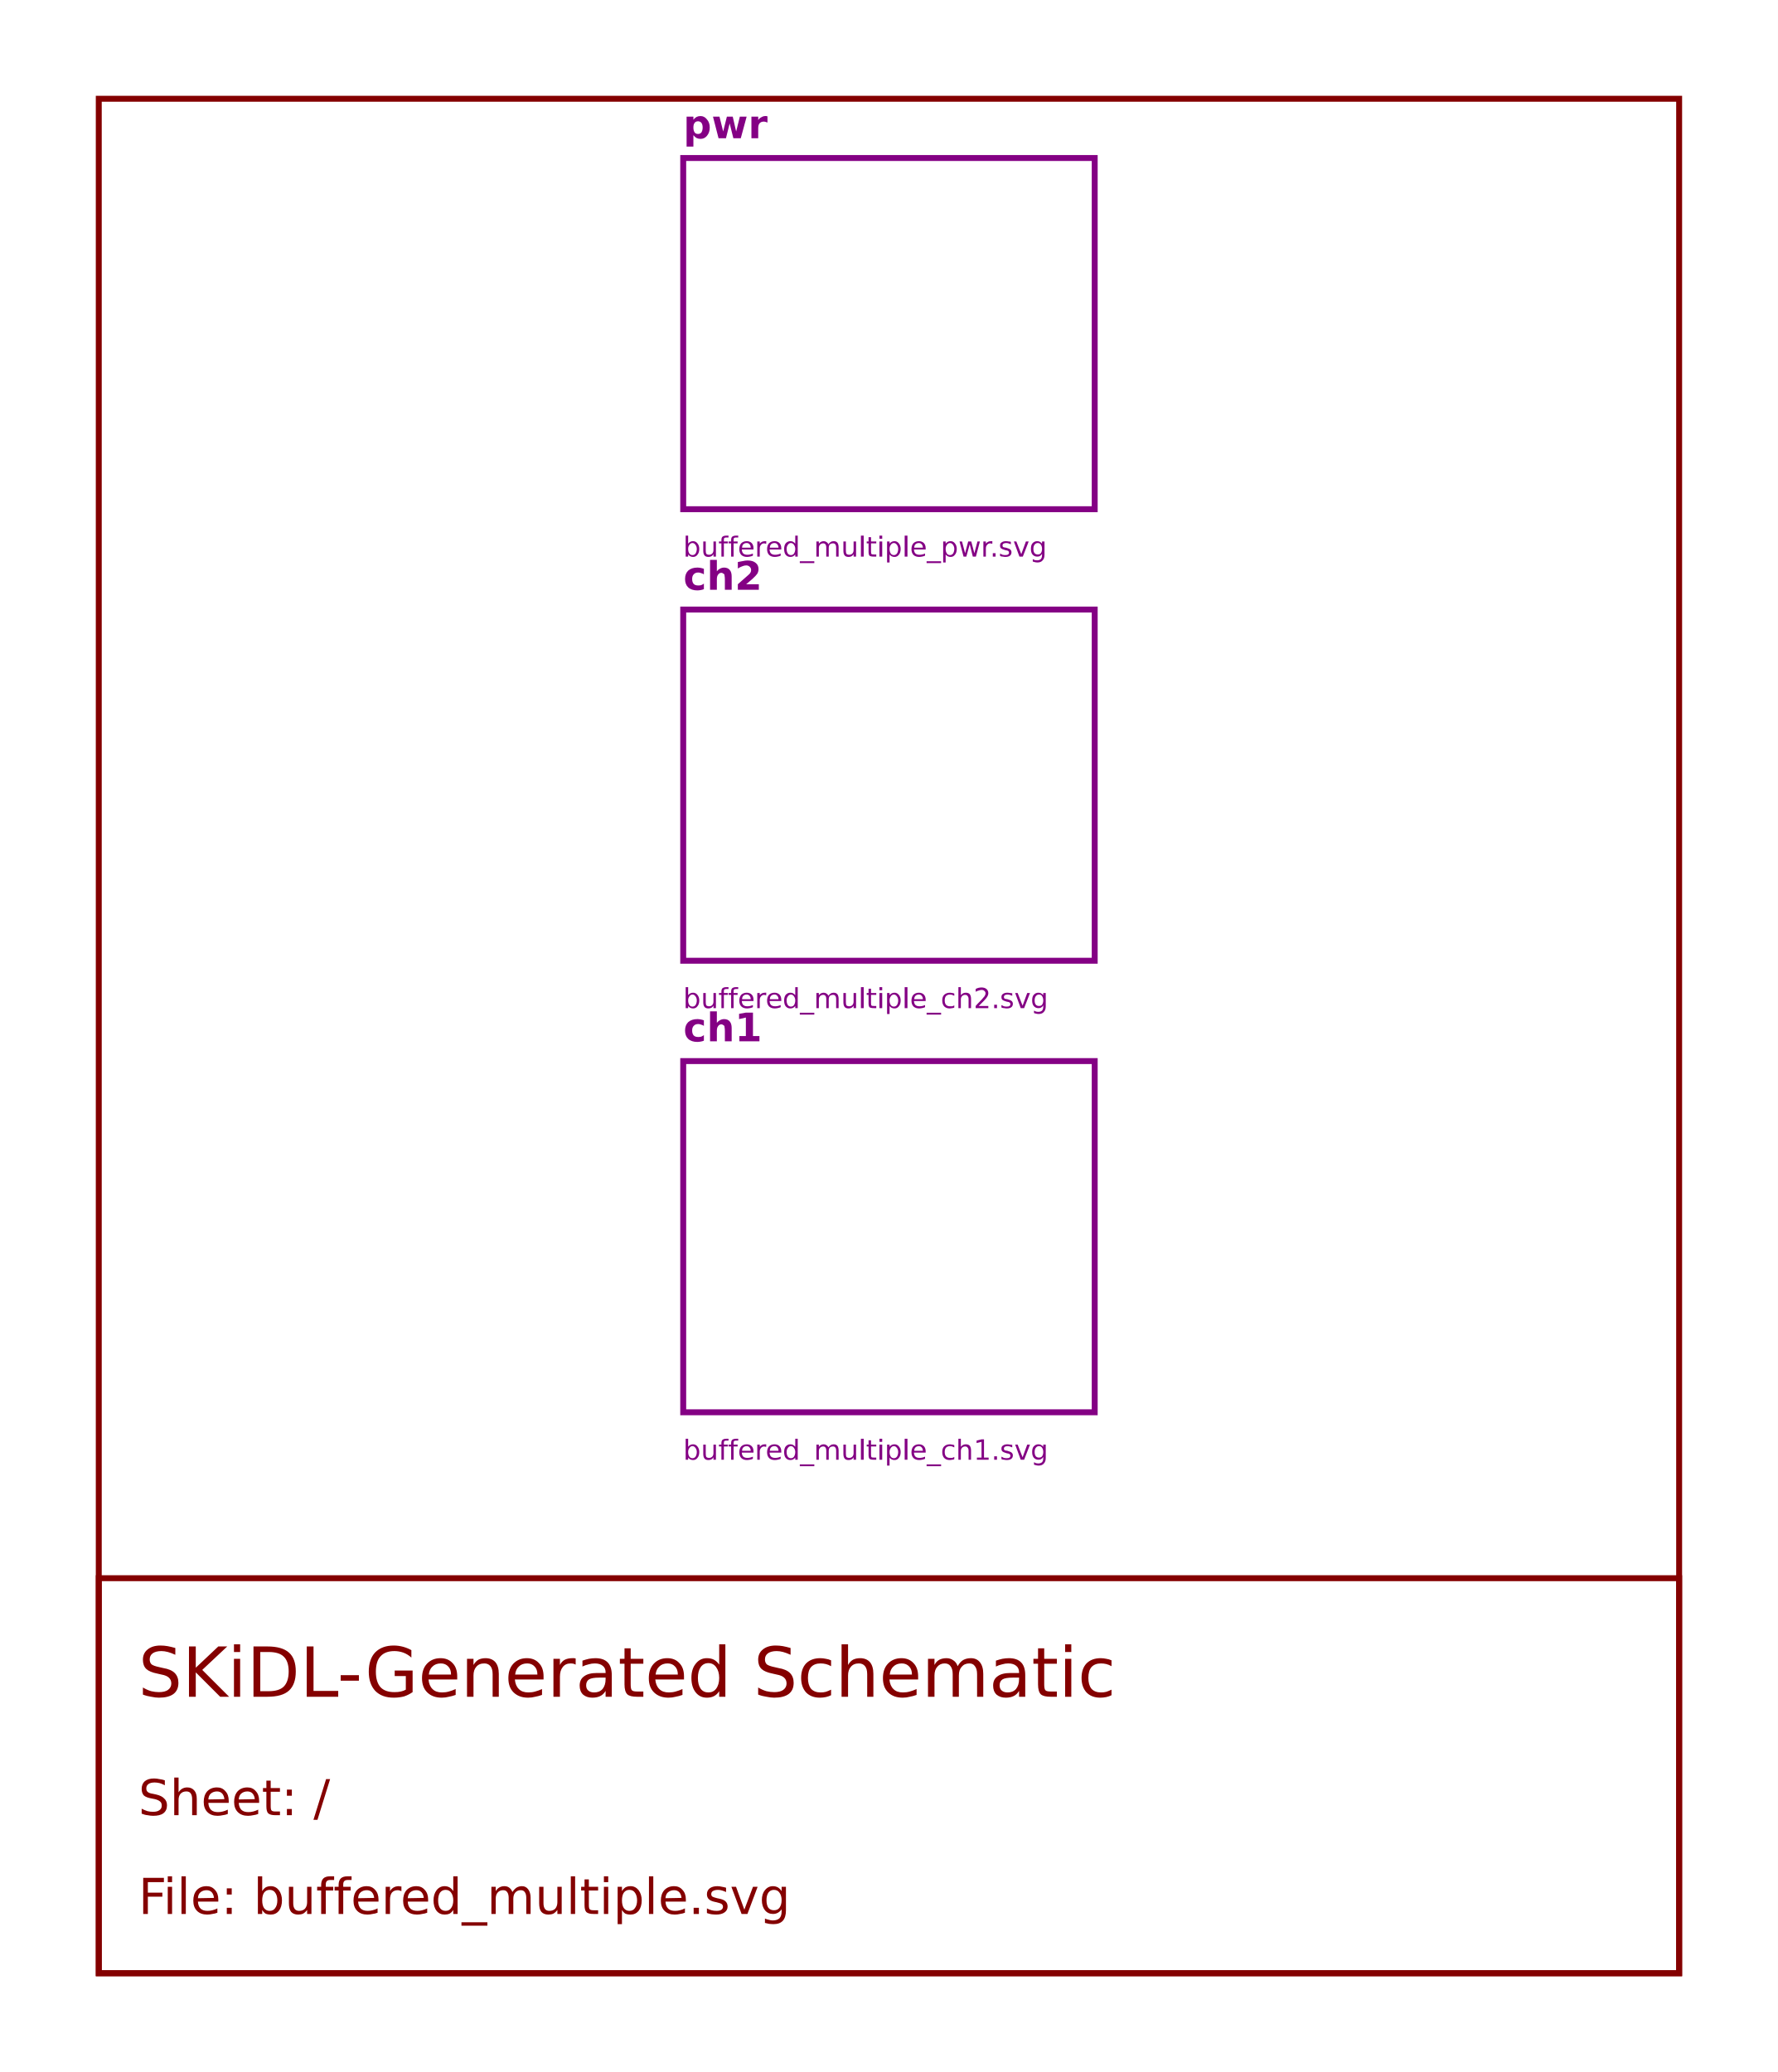
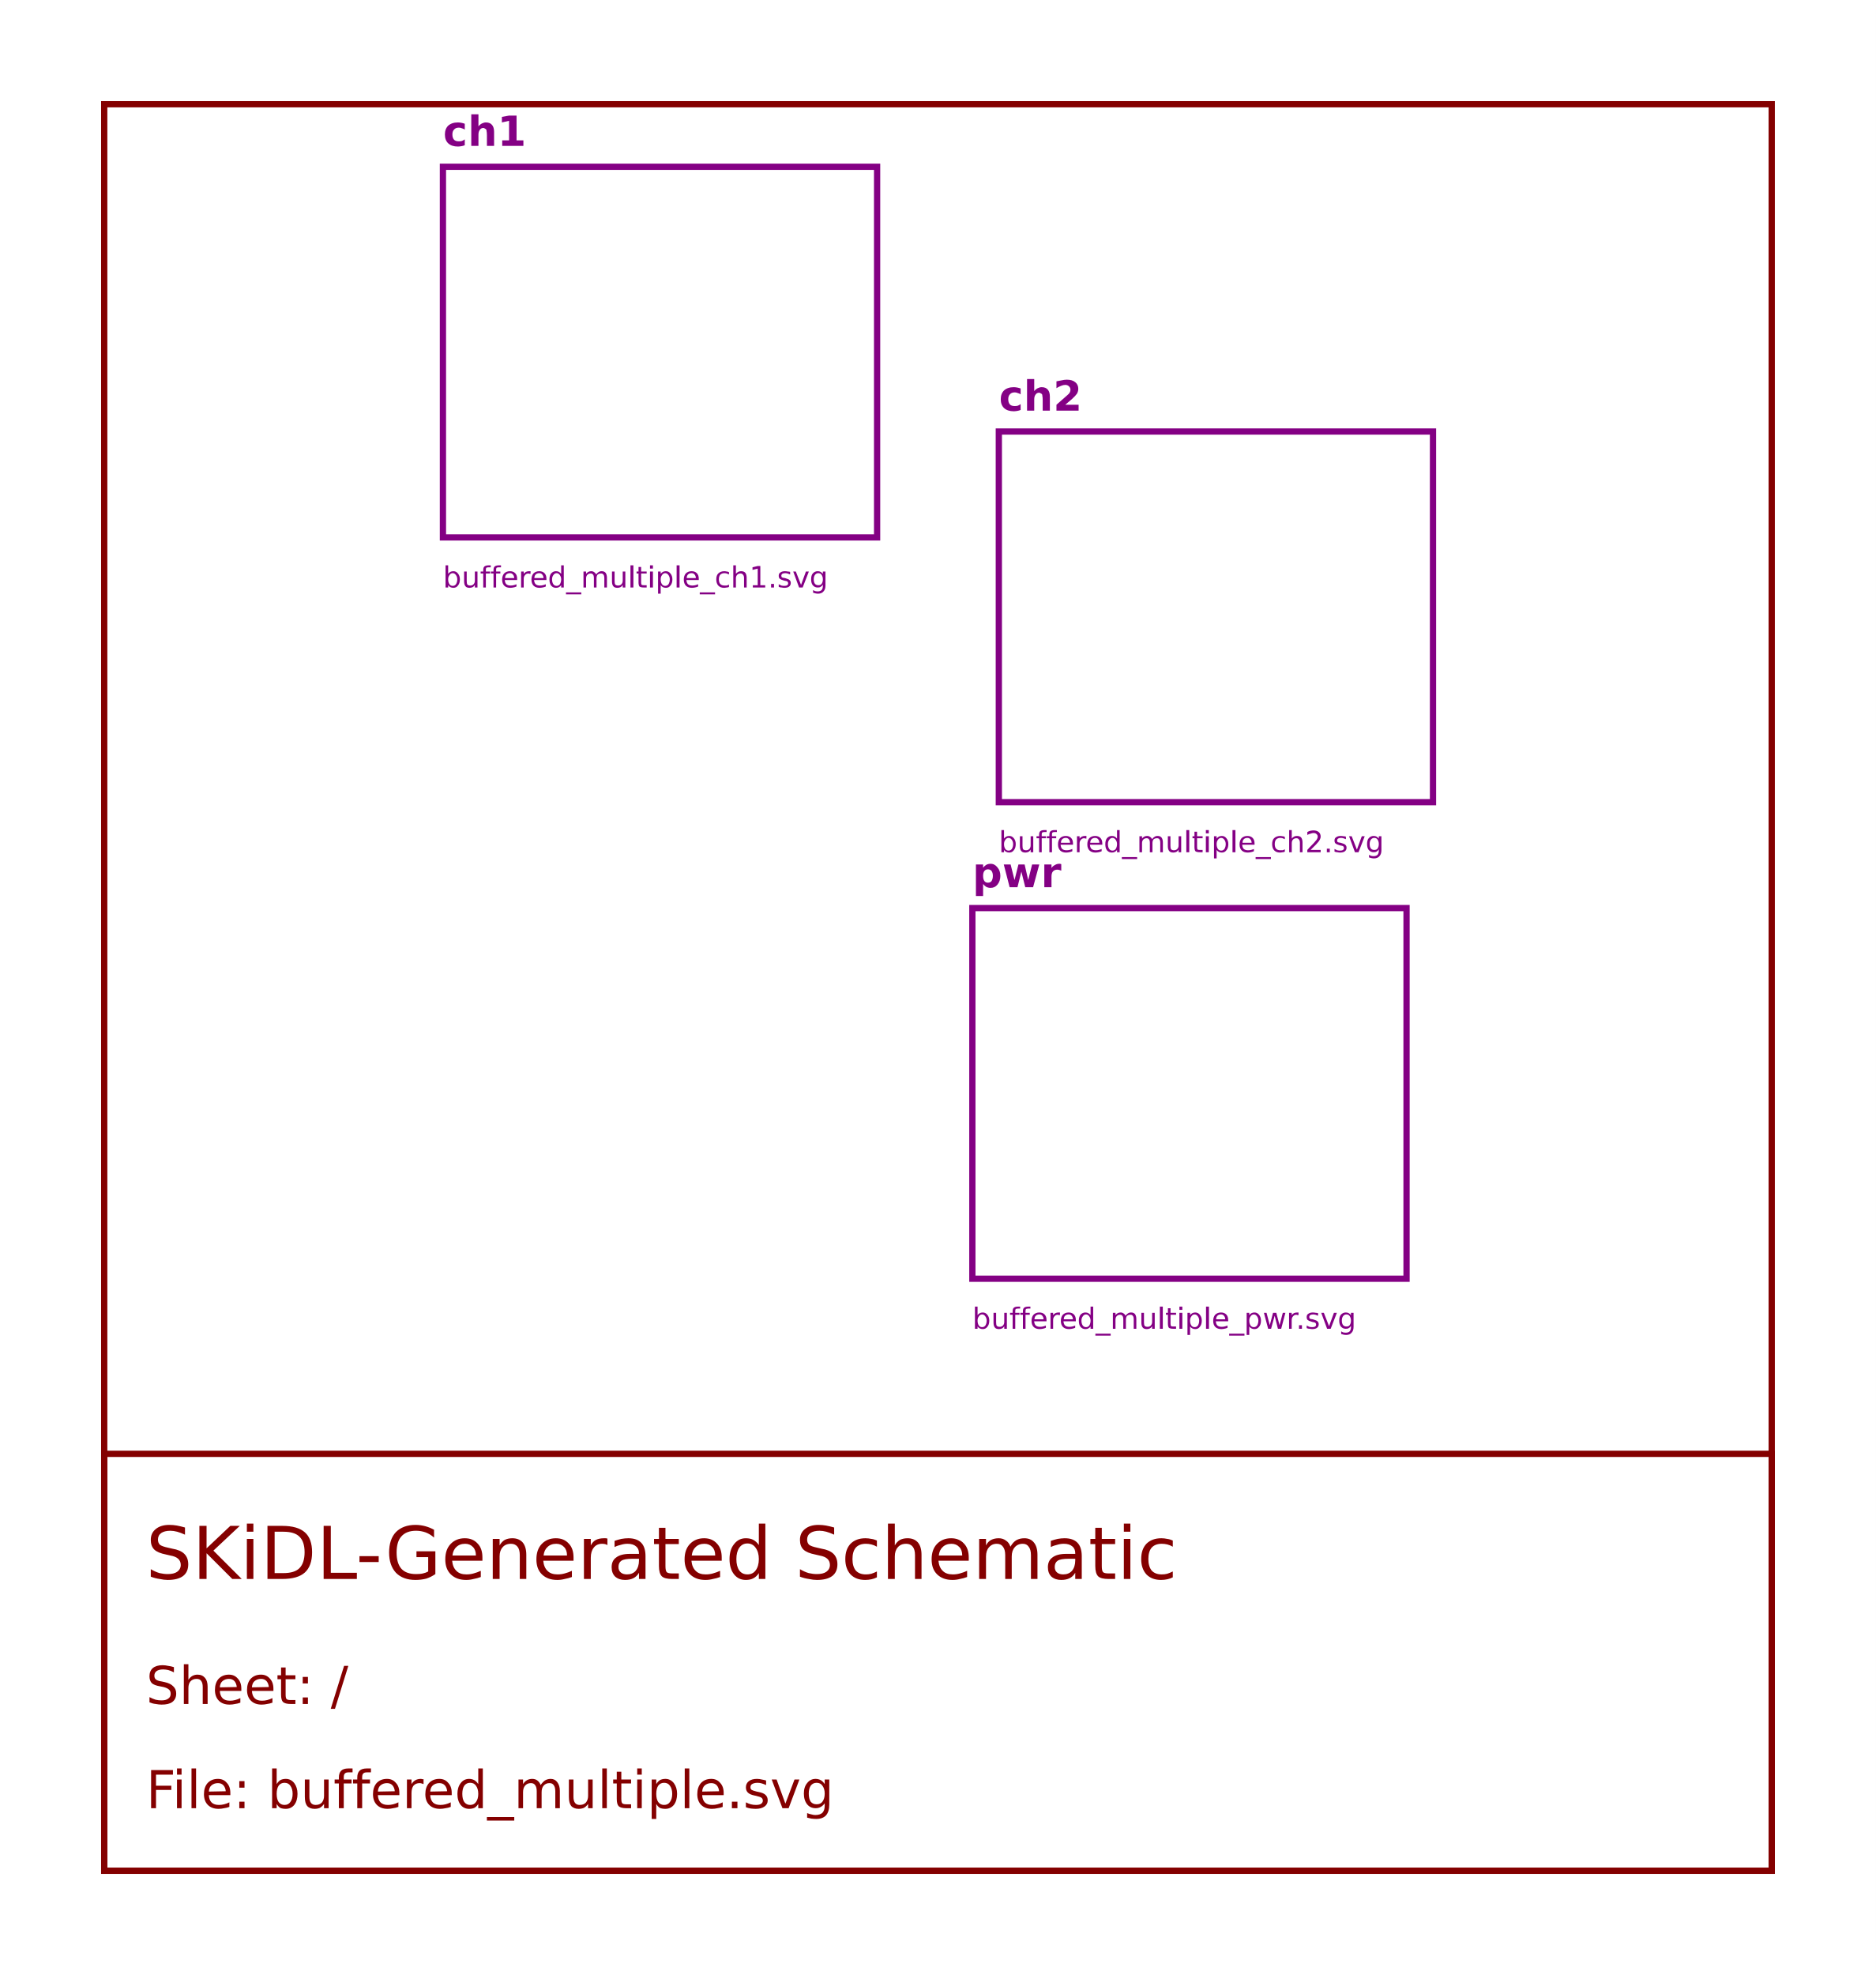
- <svg xmlns="http://www.w3.org/2000/svg" width="90.000mm" height="104.900mm" viewBox="0 0 90.000 104.900">
+ <svg xmlns="http://www.w3.org/2000/svg" width="90.000mm" height="94.740mm" viewBox="0 0 90.000 94.740">
  <style>
  text { font-family: "DejaVu Sans", Verdana, Arial, sans-serif; }
  a { cursor: pointer; }
  g.sheet:hover rect { stroke-width: 0.6; }
</style>
-   <rect width="90.000" height="104.900" style="fill:#FFFFFF" />
+   <rect width="90.000" height="94.740" style="fill:#FFFFFF" />
  <g class="frame">
-     <rect x="5.0" y="5.000" width="80.000" height="94.900" style="stroke:#840000; stroke-width:0.3; fill:none" />
-     <rect x="5.000" y="79.900" width="80.0" height="20.0" style="stroke:#840000; stroke-width:0.3; fill:none" />
-     <text x="7.000" y="85.900" style="font-size:3.5px; fill:#840000">SKiDL-Generated Schematic</text>
-     <text x="7.000" y="91.900" style="font-size:2.5px; fill:#840000">Sheet: /</text>
-     <text x="7.000" y="96.900" style="font-size:2.5px; fill:#840000">File: buffered_multiple.svg</text>
+     <rect x="5.0" y="5.000" width="80.000" height="84.740" style="stroke:#840000; stroke-width:0.3; fill:none" />
+     <rect x="5.000" y="69.740" width="80.0" height="20.0" style="stroke:#840000; stroke-width:0.3; fill:none" />
+     <text x="7.000" y="75.740" style="font-size:3.5px; fill:#840000">SKiDL-Generated Schematic</text>
+     <text x="7.000" y="81.740" style="font-size:2.5px; fill:#840000">Sheet: /</text>
+     <text x="7.000" y="86.740" style="font-size:2.5px; fill:#840000">File: buffered_multiple.svg</text>
  </g>
-   <g transform="translate(-103.595 -65.660)">
+   <g transform="translate(-102.960 -70.740)">
    <a href="buffered_multiple_pwr.svg" target="_top">
      <g class="sheet">
-         <rect x="138.180" y="73.660" width="20.830" height="17.780" style="stroke:#840084; stroke-width:0.3; fill:#FFFFFF" />
-         <text x="138.180" y="72.660" style="font-size:2.0px; fill:#840084; font-weight:bold" text-anchor="start">pwr</text>
-         <text x="138.180" y="93.840" style="font-size:1.4px; fill:#840084" text-anchor="start">buffered_multiple_pwr.svg</text>
+         <rect x="149.610" y="114.300" width="20.830" height="17.780" style="stroke:#840084; stroke-width:0.3; fill:#FFFFFF" />
+         <text x="149.610" y="113.300" style="font-size:2.0px; fill:#840084; font-weight:bold" text-anchor="start">pwr</text>
+         <text x="149.610" y="134.480" style="font-size:1.4px; fill:#840084" text-anchor="start">buffered_multiple_pwr.svg</text>
      </g>
    </a>
    <a href="buffered_multiple_ch1.svg" target="_top">
      <g class="sheet">
-         <rect x="138.180" y="119.380" width="20.830" height="17.780" style="stroke:#840084; stroke-width:0.3; fill:#FFFFFF" />
-         <text x="138.180" y="118.380" style="font-size:2.0px; fill:#840084; font-weight:bold" text-anchor="start">ch1</text>
-         <text x="138.180" y="139.560" style="font-size:1.4px; fill:#840084" text-anchor="start">buffered_multiple_ch1.svg</text>
+         <rect x="124.210" y="78.740" width="20.830" height="17.780" style="stroke:#840084; stroke-width:0.3; fill:#FFFFFF" />
+         <text x="124.210" y="77.740" style="font-size:2.0px; fill:#840084; font-weight:bold" text-anchor="start">ch1</text>
+         <text x="124.210" y="98.920" style="font-size:1.4px; fill:#840084" text-anchor="start">buffered_multiple_ch1.svg</text>
      </g>
    </a>
    <a href="buffered_multiple_ch2.svg" target="_top">
      <g class="sheet">
-         <rect x="138.180" y="96.520" width="20.830" height="17.780" style="stroke:#840084; stroke-width:0.3; fill:#FFFFFF" />
-         <text x="138.180" y="95.520" style="font-size:2.0px; fill:#840084; font-weight:bold" text-anchor="start">ch2</text>
-         <text x="138.180" y="116.700" style="font-size:1.4px; fill:#840084" text-anchor="start">buffered_multiple_ch2.svg</text>
+         <rect x="150.880" y="91.440" width="20.830" height="17.780" style="stroke:#840084; stroke-width:0.3; fill:#FFFFFF" />
+         <text x="150.880" y="90.440" style="font-size:2.0px; fill:#840084; font-weight:bold" text-anchor="start">ch2</text>
+         <text x="150.880" y="111.620" style="font-size:1.4px; fill:#840084" text-anchor="start">buffered_multiple_ch2.svg</text>
      </g>
    </a>
  </g>
</svg>
